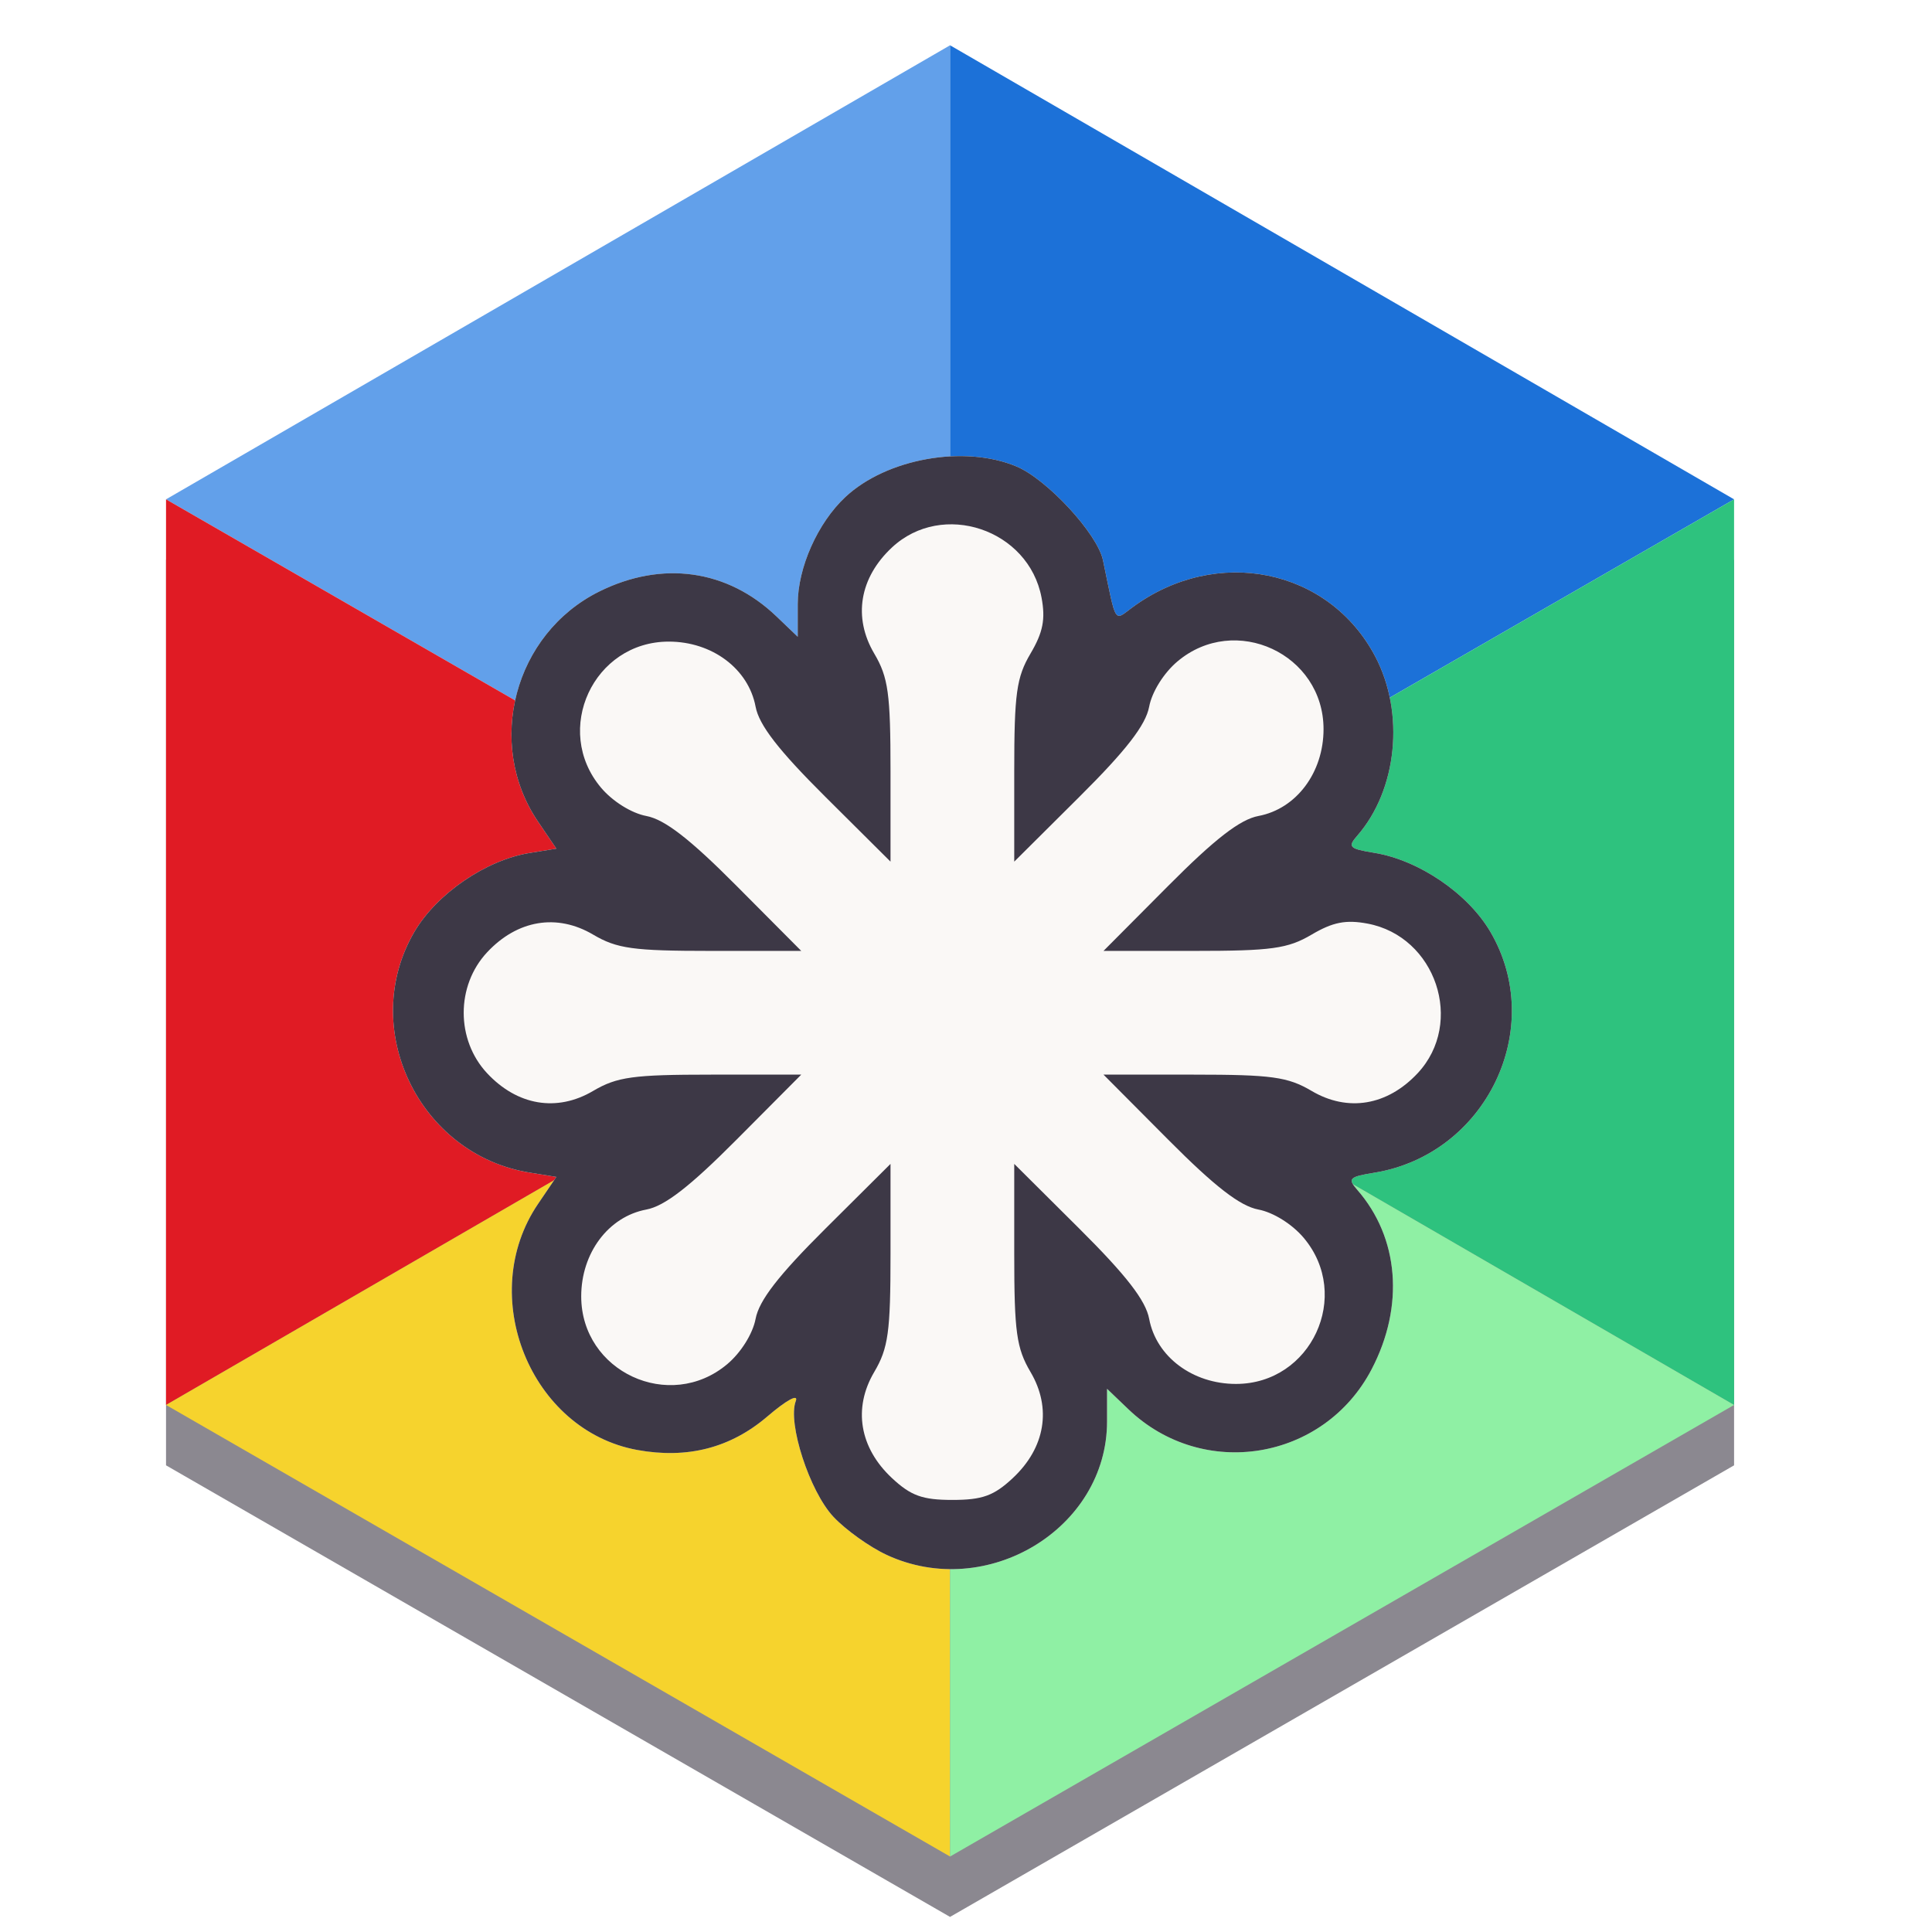
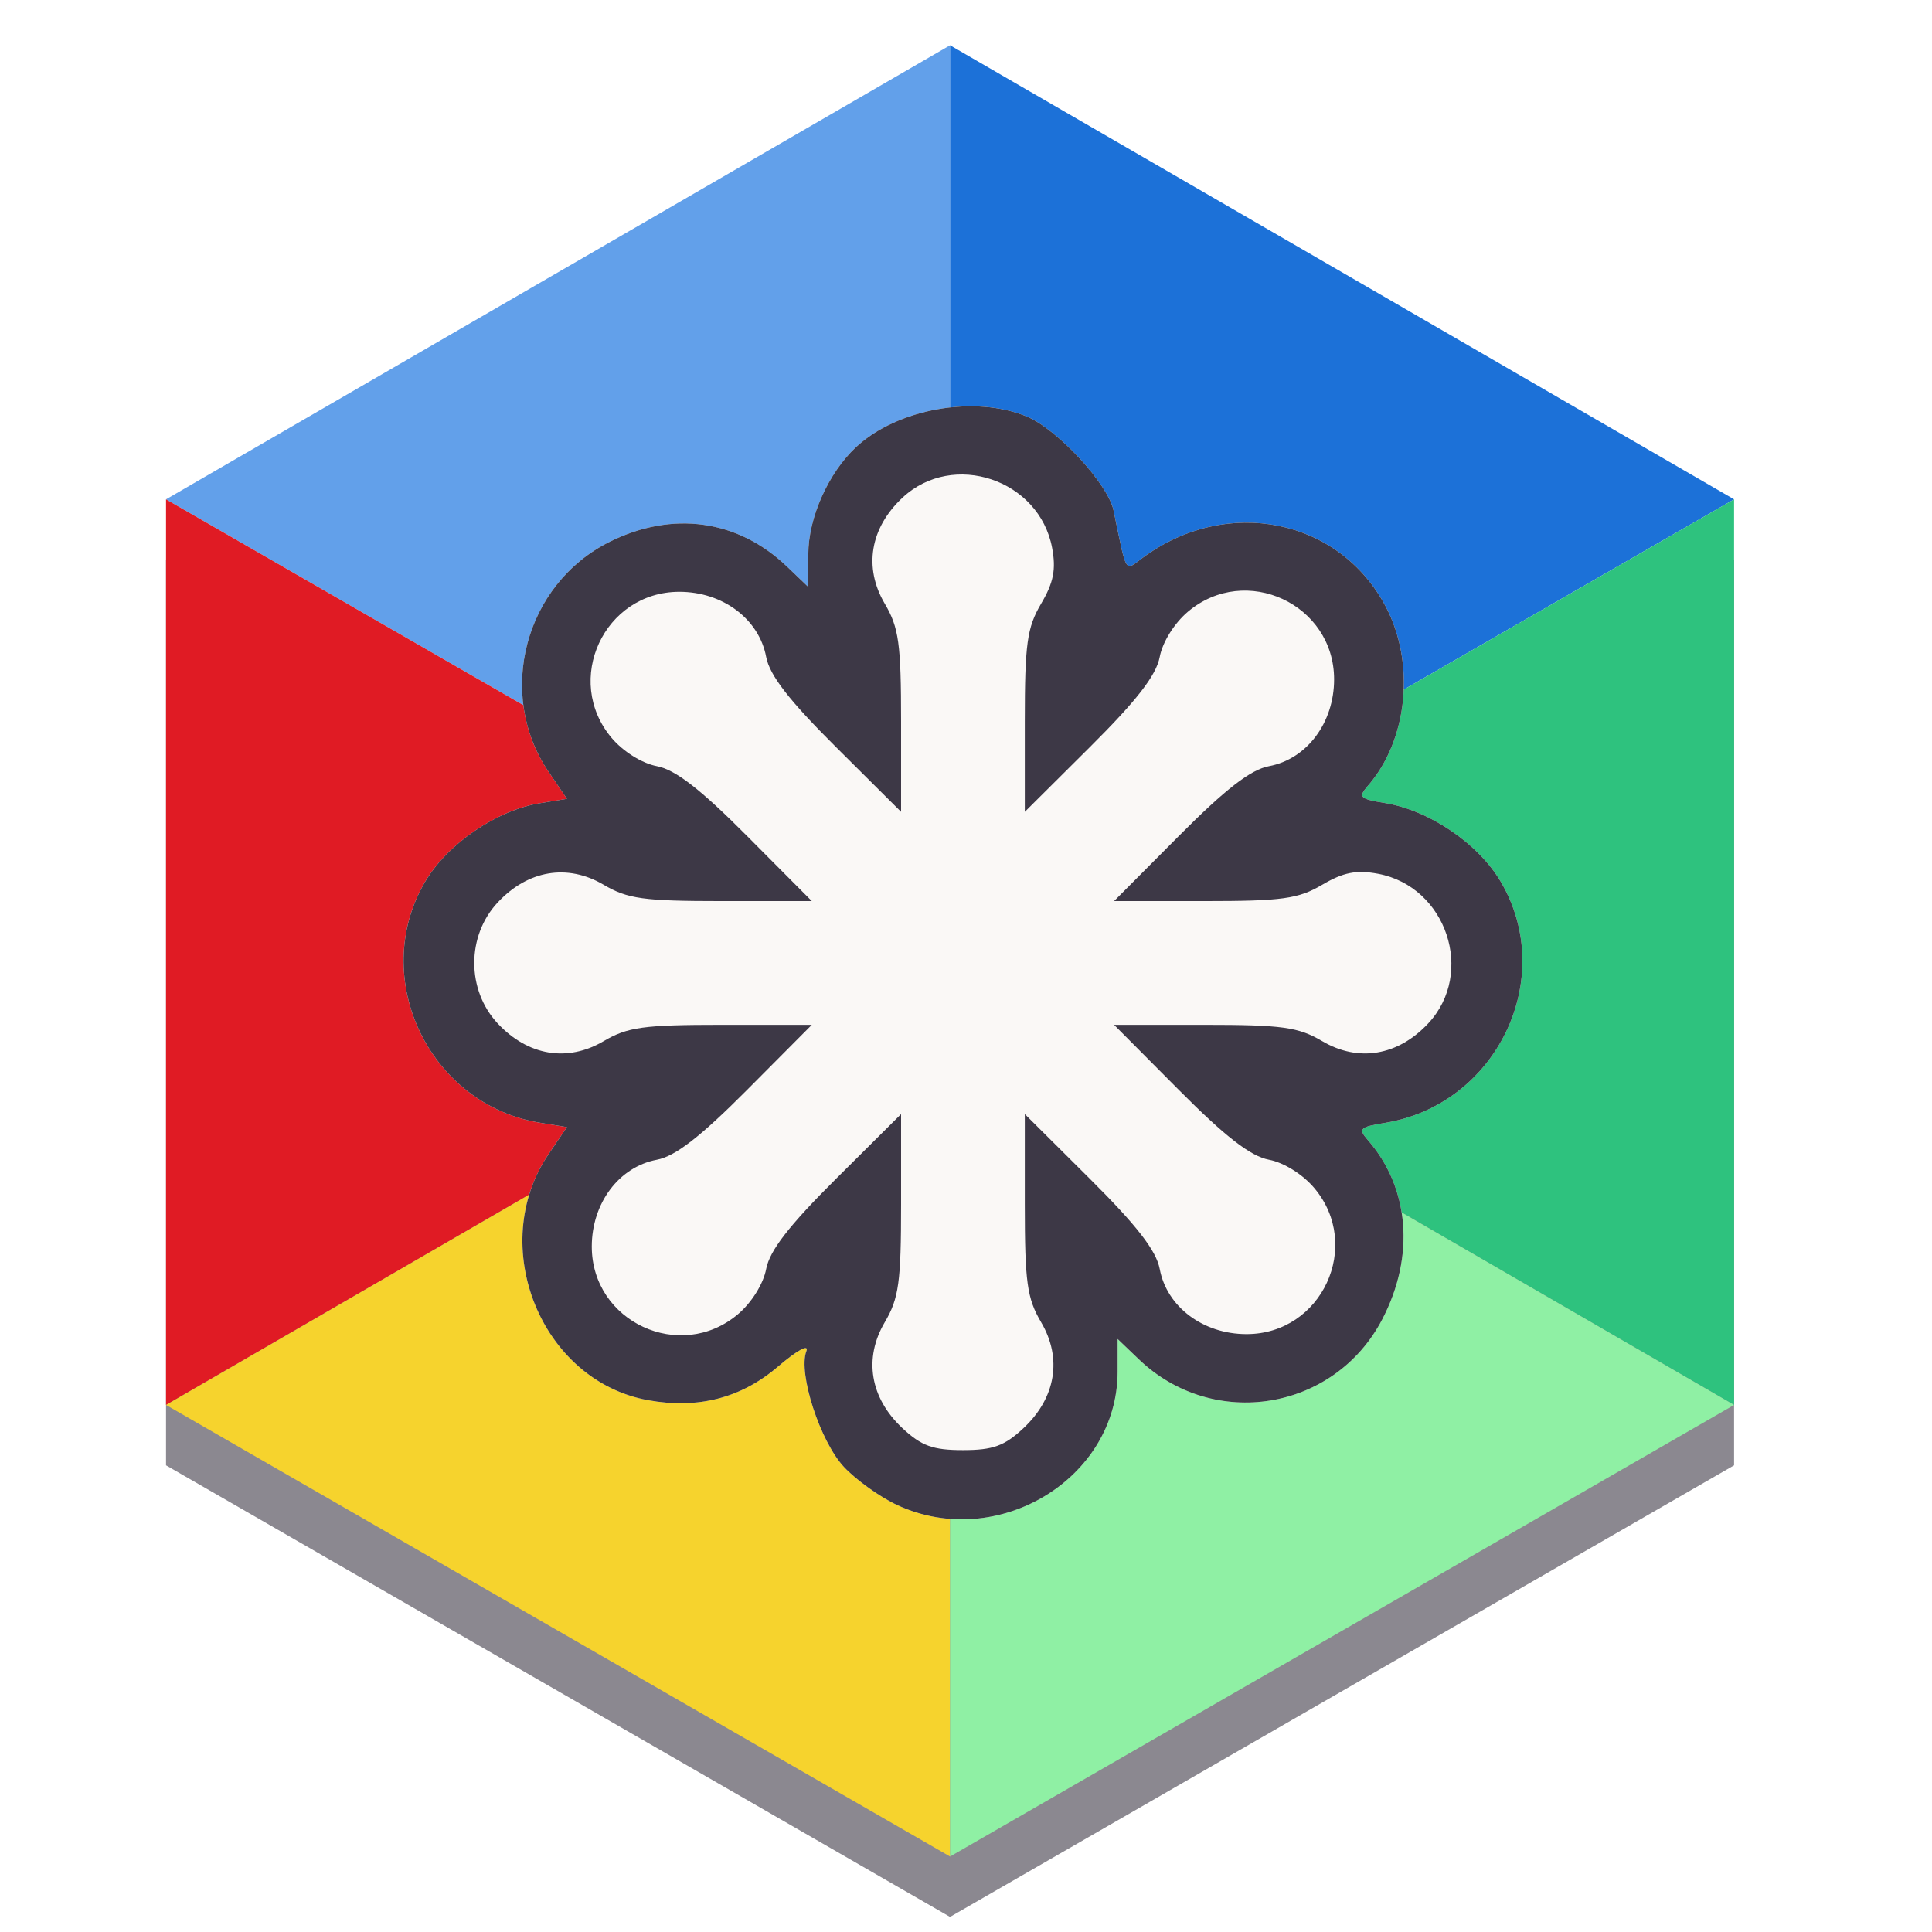
- <svg xmlns="http://www.w3.org/2000/svg" xmlns:xlink="http://www.w3.org/1999/xlink" width="128" height="128" version="1.0" id="svg48">
-   <defs id="defs30">
+ <svg xmlns="http://www.w3.org/2000/svg" xmlns:xlink="http://www.w3.org/1999/xlink" width="128" height="128" version="1.0">
+   <defs>
    <linearGradient id="a">
      <stop id="stop2" offset="0" stop-color="#68676b" />
      <stop id="stop4" offset=".8" stop-color="#424048" />
      <stop id="stop6" offset="1" stop-color="#241f31" />
    </linearGradient>
    <radialGradient id="d" cx="279.422" cy="446.483" r="224" fx="279.422" fy="446.483" gradientTransform="matrix(1.34416,6e-4,-6.2e-4,1.38763,-121.22,-718.103)" gradientUnits="userSpaceOnUse" xlink:href="#a" />
    <linearGradient id="e" x1="43.844" x2="-60" y1="234" y2="234" gradientTransform="matrix(1.0015,0,0,0.99993,72.09,56.015)" gradientUnits="userSpaceOnUse" xlink:href="#b" />
    <linearGradient id="b">
      <stop id="stop11" offset="0" stop-color="#d5d3cf" />
      <stop id="stop13" offset=".038" stop-color="#e3e2df" />
      <stop id="stop15" offset=".077" stop-color="#c0bfbc" />
      <stop id="stop17" offset=".923" stop-color="#c0bfbc" />
      <stop id="stop19" offset=".962" stop-color="#e3e2df" />
      <stop id="stop21" offset="1" stop-color="#d5d3cf" />
    </linearGradient>
    <linearGradient id="linearGradient1007" x1="160.305" x2="161.33" y1="240.139" y2="135.579" gradientTransform="matrix(0.5462523,0,0,0.5462523,-6.094196,-68.41354)" gradientUnits="userSpaceOnUse" xlink:href="#linearGradient1018" />
    <linearGradient id="linearGradient1018">
-       <stop id="stop2-3" offset="0" style="stop-color:#37a6e6" />
-       <stop id="stop4-6" offset="1" style="stop-color:#1a7fd4" />
+       <stop style="stop-color:#37a6e6" id="stop2-3" offset="0" />
+       <stop style="stop-color:#1a7fd4" id="stop4-6" offset="1" />
    </linearGradient>
    <clipPath id="clipPath1082-3" clipPathUnits="userSpaceOnUse">
-       <path d="M 361.938,-212 C 507.235,-212 528,-191.287 528,-46.125 V 70.125 C 528,215.286 507.235,236 361.938,236 H 214.062 C 68.765,236 48,215.286 48,70.125 V -46.125 C 48,-191.287 68.765,-212 214.062,-212 Z" style="fill:#8c59d9" id="path19" />
+       <path d="M 361.938,-212 C 507.235,-212 528,-191.287 528,-46.125 V 70.125 C 528,215.286 507.235,236 361.938,236 H 214.062 C 68.765,236 48,215.286 48,70.125 V -46.125 C 48,-191.287 68.765,-212 214.062,-212 Z" style="fill:#8c59d9" />
    </clipPath>
    <linearGradient id="linearGradient4358" x1="88" x2="488" y1="88" y2="488" gradientUnits="userSpaceOnUse" xlink:href="#linearGradient4360" />
    <linearGradient id="linearGradient4360">
-       <stop id="stop4362" offset="0" style="stop-color:#000000;stop-opacity:0.588" />
-       <stop id="stop4366" offset="1" style="stop-color:#000000;stop-opacity:0.206" />
+       <stop style="stop-color:#000000;stop-opacity:0.588" id="stop4362" offset="0" />
+       <stop style="stop-color:#000000;stop-opacity:0.206" id="stop4366" offset="1" />
    </linearGradient>
-     <filter style="color-interpolation-filters:sRGB" id="filter4380" width="1.106" height="1.088" x="-0.05" y="-0.04">
+     <filter id="filter4380" width="1.106" height="1.088" x="-.05" y="-.04" style="color-interpolation-filters:sRGB">
      <feGaussianBlur id="feGaussianBlur4382" stdDeviation="8.48" />
    </filter>
-     <filter style="color-interpolation-filters:sRGB" id="filter4346" width="1.026" height="1.022" x="-0.01" y="-0.01">
+     <filter id="filter4346" width="1.026" height="1.022" x="-.01" y="-.01" style="color-interpolation-filters:sRGB">
      <feGaussianBlur id="feGaussianBlur4348" stdDeviation="2.12" />
    </filter>
  </defs>
-   <path style="fill:#3d3846;fill-opacity:1;stroke:none;stroke-width:0.512px;stroke-linecap:butt;stroke-linejoin:miter;stroke-opacity:1;opacity:0.6" d="m 11,37.082 v 60 L 62.943,127 114.887,97.082 v -60 L 62.943,67 Z" id="path886" />
-   <g id="g869" transform="translate(0,-128)" />
-   <path style="fill:#62a0ea;fill-opacity:1;stroke:none;stroke-width:0.512px;stroke-linecap:butt;stroke-linejoin:miter;stroke-opacity:1" d="M 11,33.082 62.944,3 V 63 Z" id="path1517" />
-   <path id="path1519" d="M 62.944,63 11,93.082 v -60 z" style="fill:#e01b24;fill-opacity:1;stroke:none;stroke-width:0.512px;stroke-linecap:butt;stroke-linejoin:miter;stroke-opacity:1" />
-   <path style="fill:#f6d32d;fill-opacity:1;stroke:none;stroke-width:0.512px;stroke-linecap:butt;stroke-linejoin:miter;stroke-opacity:1" d="M 11,93.082 62.944,63 V 123 Z" id="path1521" />
-   <g id="g1532" transform="matrix(-0.5123119,0,0,0.5123119,128.9121,-2.654451)">
-     <path style="fill:#1c71d8;fill-opacity:1;stroke:none;stroke-width:1px;stroke-linecap:butt;stroke-linejoin:miter;stroke-opacity:1" d="M 27.376,69.756 128.766,11.037 V 128.153 Z" id="path1523" />
-     <path id="path1525" d="M 128.766,128.153 27.376,186.872 V 69.756 Z" style="fill:#2ec27e;fill-opacity:1;stroke:none;stroke-width:1px;stroke-linecap:butt;stroke-linejoin:miter;stroke-opacity:1" />
-     <path style="fill:#8ff0a4;fill-opacity:1;stroke:none;stroke-width:1px;stroke-linecap:butt;stroke-linejoin:miter;stroke-opacity:1" d="M 27.376,186.872 128.766,128.153 v 117.116 z" id="path1527" />
+   <path d="m 11,37.082 v 60 L 62.943,127 114.887,97.082 v -60 L 62.943,67 Z" style="fill:#3d3846;opacity:0.6" />
+   <path d="M 11,33.082 62.944,3 V 63 Z" style="fill:#62a0ea" />
+   <path style="fill:#e01b24" d="M 62.944,63 11,93.082 v -60 z" />
+   <path d="M 11,93.082 62.944,63 V 123 Z" style="fill:#f6d32d" />
+   <g transform="matrix(-0.5123119,0,0,0.5123119,128.9121,-2.654451)">
+     <path d="M 27.376,69.756 128.766,11.037 V 128.153 Z" style="fill:#1c71d8" />
+     <path style="fill:#2ec27e" d="M 128.766,128.153 27.376,186.872 V 69.756 Z" />
+     <path d="M 27.376,186.872 128.766,128.153 v 117.116 z" style="fill:#8ff0a4" />
  </g>
-   <path id="path1551" d="m 58.743,103.014 c -1.127,-0.522 -2.714,-1.656 -3.525,-2.521 -1.579,-1.681 -3.053,-6.215 -2.495,-7.671 0.193,-0.503 -0.61,-0.067 -1.884,1.023 -2.437,2.085 -5.3,2.823 -8.614,2.22 -7.088,-1.291 -10.696,-10.236 -6.577,-16.305 l 1.212,-1.786 -1.777,-0.288 c -7.344,-1.192 -11.358,-9.583 -7.629,-15.948 1.479,-2.524 4.737,-4.756 7.629,-5.225 l 1.777,-0.288 -1.212,-1.786 c -3.51,-5.172 -1.583,-12.44 4.041,-15.242 4.17,-2.078 8.502,-1.473 11.754,1.642 l 1.409,1.349 v -2.166 c 0,-2.412 1.323,-5.382 3.159,-7.095 2.734,-2.551 7.878,-3.469 11.33,-2.024 2.034,0.851 5.371,4.467 5.734,6.213 0.903,4.341 0.711,4.035 1.956,3.12 5.567,-4.091 12.994,-2.59 16.077,3.249 1.979,3.748 1.468,8.848 -1.191,11.889 -0.645,0.738 -0.524,0.859 1.125,1.127 2.958,0.48 6.207,2.69 7.7,5.237 3.748,6.396 -0.285,14.756 -7.7,15.959 -1.65,0.268 -1.771,0.389 -1.125,1.127 2.775,3.174 3.141,7.714 0.957,11.894 -3.165,6.059 -11.181,7.373 -16.12,2.643 l -1.409,-1.349 v 2.166 c 0,7.093 -7.961,11.912 -14.601,8.838 z" style="fill:#faf8f6;fill-opacity:1;stroke:none;stroke-width:0.512;stroke-opacity:1" />
-   <path style="fill:#3d3846;fill-opacity:1;stroke-width:0.512" d="m 58.743,103.014 c -1.127,-0.522 -2.714,-1.656 -3.525,-2.521 -1.579,-1.681 -3.053,-6.215 -2.495,-7.671 0.193,-0.503 -0.61,-0.067 -1.884,1.023 -2.437,2.085 -5.3,2.823 -8.614,2.22 -7.088,-1.291 -10.696,-10.236 -6.577,-16.305 l 1.212,-1.786 -1.777,-0.288 c -7.344,-1.192 -11.358,-9.583 -7.629,-15.948 1.479,-2.524 4.737,-4.756 7.629,-5.225 l 1.777,-0.288 -1.212,-1.786 c -3.51,-5.172 -1.583,-12.44 4.041,-15.242 4.17,-2.078 8.502,-1.473 11.754,1.642 l 1.409,1.349 v -2.166 c 0,-2.412 1.323,-5.382 3.159,-7.095 2.734,-2.551 7.878,-3.469 11.33,-2.024 2.034,0.851 5.371,4.467 5.734,6.213 0.903,4.341 0.711,4.035 1.956,3.12 5.567,-4.091 12.994,-2.59 16.077,3.249 1.979,3.748 1.468,8.848 -1.191,11.889 -0.645,0.738 -0.524,0.859 1.125,1.127 2.958,0.48 6.207,2.69 7.7,5.237 3.748,6.396 -0.285,14.756 -7.7,15.959 -1.65,0.268 -1.771,0.389 -1.125,1.127 2.775,3.174 3.141,7.714 0.957,11.894 -3.165,6.059 -11.181,7.373 -16.12,2.643 l -1.409,-1.349 v 2.166 c 0,7.093 -7.961,11.912 -14.601,8.838 z m 8.359,-5.089 c 2.149,-2.007 2.587,-4.63 1.174,-7.025 -0.932,-1.58 -1.08,-2.649 -1.08,-7.81 v -5.979 l 4.311,4.289 c 3.111,3.095 4.4,4.759 4.628,5.977 0.471,2.509 2.876,4.312 5.752,4.312 4.988,0 7.705,-5.856 4.489,-9.677 -0.763,-0.907 -2.017,-1.691 -3,-1.876 -1.218,-0.229 -2.883,-1.517 -5.977,-4.628 l -4.289,-4.311 h 5.979 c 5.161,0 6.23,0.148 7.81,1.08 2.395,1.413 5.018,0.975 7.025,-1.174 3.125,-3.346 1.21,-9.062 -3.322,-9.912 -1.433,-0.269 -2.302,-0.098 -3.703,0.729 -1.58,0.932 -2.649,1.08 -7.81,1.08 h -5.979 l 4.289,-4.311 c 3.095,-3.111 4.759,-4.4 5.977,-4.628 2.509,-0.471 4.312,-2.876 4.312,-5.752 0,-4.988 -5.856,-7.705 -9.677,-4.489 -0.907,0.763 -1.691,2.017 -1.876,3 -0.229,1.218 -1.517,2.883 -4.628,5.977 l -4.311,4.289 v -5.979 c 0,-5.161 0.148,-6.23 1.08,-7.81 0.827,-1.401 0.998,-2.27 0.729,-3.703 -0.85,-4.531 -6.566,-6.447 -9.912,-3.322 -2.149,2.007 -2.587,4.63 -1.174,7.025 0.932,1.58 1.08,2.649 1.08,7.81 v 5.979 l -4.311,-4.289 c -3.111,-3.095 -4.4,-4.759 -4.628,-5.977 -0.471,-2.509 -2.876,-4.312 -5.752,-4.312 -4.988,0 -7.705,5.856 -4.489,9.677 0.763,0.907 2.017,1.691 3,1.876 1.218,0.229 2.883,1.517 5.977,4.628 l 4.289,4.311 h -5.979 c -5.161,0 -6.23,-0.148 -7.81,-1.08 -2.395,-1.413 -5.018,-0.975 -7.025,1.174 -2.066,2.212 -2.066,5.797 0,8.009 2.007,2.149 4.63,2.587 7.025,1.174 1.58,-0.932 2.649,-1.08 7.81,-1.08 h 5.979 l -4.289,4.311 c -3.095,3.111 -4.759,4.4 -5.977,4.628 -2.509,0.471 -4.312,2.876 -4.312,5.752 0,4.988 5.856,7.705 9.677,4.489 0.907,-0.763 1.691,-2.017 1.876,-3 0.229,-1.218 1.517,-2.883 4.628,-5.977 l 4.311,-4.289 v 5.979 c 0,5.161 -0.148,6.23 -1.08,7.81 -1.413,2.395 -0.975,5.018 1.174,7.025 1.256,1.173 2.019,1.449 4.005,1.449 1.986,0 2.749,-0.276 4.005,-1.449 z" id="path1534" />
-   <g transform="matrix(-0.5123119,0,0,0.5123119,128.9121,-2.654451)" id="g2416" />
-   <g transform="matrix(-0.5123119,0,0,0.5123119,128.9121,-2.654451)" id="g2468" />
-   <g transform="matrix(-0.5123119,0,0,0.5123119,128.9121,-2.654451)" id="g896" />
+   <path style="fill:#faf8f6" d="m 59.443,99.714 c -1.127,-0.522 -2.714,-1.656 -3.525,-2.521 -1.579,-1.681 -3.053,-6.215 -2.495,-7.671 0.193,-0.503 -0.61,-0.067 -1.884,1.023 -2.437,2.085 -5.3,2.823 -8.614,2.22 -7.088,-1.291 -10.696,-10.236 -6.577,-16.305 l 1.212,-1.786 -1.777,-0.288 c -7.344,-1.192 -11.358,-9.583 -7.629,-15.948 1.479,-2.524 4.737,-4.756 7.629,-5.225 l 1.777,-0.288 -1.212,-1.786 c -3.51,-5.172 -1.583,-12.44 4.041,-15.242 4.17,-2.078 8.502,-1.473 11.754,1.642 l 1.409,1.349 v -2.166 c 0,-2.412 1.323,-5.382 3.159,-7.095 2.734,-2.551 7.878,-3.469 11.33,-2.024 2.034,0.851 5.371,4.467 5.734,6.213 0.903,4.341 0.711,4.035 1.956,3.12 5.567,-4.091 12.994,-2.59 16.077,3.249 1.979,3.748 1.468,8.848 -1.191,11.889 -0.645,0.738 -0.524,0.859 1.125,1.127 2.958,0.48 6.207,2.69 7.7,5.237 3.748,6.396 -0.285,14.756 -7.7,15.959 -1.65,0.268 -1.771,0.389 -1.125,1.127 2.775,3.174 3.141,7.714 0.957,11.894 -3.165,6.059 -11.181,7.373 -16.12,2.643 l -1.409,-1.349 v 2.166 c 0,7.093 -7.961,11.912 -14.601,8.838 z" />
+   <path d="m 59.443,99.714 c -1.127,-0.522 -2.714,-1.656 -3.525,-2.521 -1.579,-1.681 -3.053,-6.215 -2.495,-7.671 0.193,-0.503 -0.61,-0.067 -1.884,1.023 -2.437,2.085 -5.3,2.823 -8.614,2.22 -7.088,-1.291 -10.696,-10.236 -6.577,-16.305 l 1.212,-1.786 -1.777,-0.288 c -7.344,-1.192 -11.358,-9.583 -7.629,-15.948 1.479,-2.524 4.737,-4.756 7.629,-5.225 l 1.777,-0.288 -1.212,-1.786 c -3.51,-5.172 -1.583,-12.44 4.041,-15.242 4.17,-2.078 8.502,-1.473 11.754,1.642 l 1.409,1.349 v -2.166 c 0,-2.412 1.323,-5.382 3.159,-7.095 2.734,-2.551 7.878,-3.469 11.33,-2.024 2.034,0.851 5.371,4.467 5.734,6.213 0.903,4.341 0.711,4.035 1.956,3.12 5.567,-4.091 12.994,-2.59 16.077,3.249 1.979,3.748 1.468,8.848 -1.191,11.889 -0.645,0.738 -0.524,0.859 1.125,1.127 2.958,0.48 6.207,2.69 7.7,5.237 3.748,6.396 -0.285,14.756 -7.7,15.959 -1.65,0.268 -1.771,0.389 -1.125,1.127 2.775,3.174 3.141,7.714 0.957,11.894 -3.165,6.059 -11.181,7.373 -16.12,2.643 l -1.409,-1.349 v 2.166 c 0,7.093 -7.961,11.912 -14.601,8.838 z m 8.359,-5.089 c 2.149,-2.007 2.587,-4.63 1.174,-7.025 -0.932,-1.58 -1.08,-2.649 -1.08,-7.81 v -5.979 l 4.311,4.289 c 3.111,3.095 4.4,4.759 4.628,5.977 0.471,2.509 2.876,4.312 5.752,4.312 4.988,0 7.705,-5.856 4.489,-9.677 -0.763,-0.907 -2.017,-1.691 -3,-1.876 -1.218,-0.229 -2.883,-1.517 -5.977,-4.628 l -4.289,-4.311 h 5.979 c 5.161,0 6.23,0.148 7.81,1.08 2.395,1.413 5.018,0.975 7.025,-1.174 3.125,-3.346 1.21,-9.062 -3.322,-9.912 -1.433,-0.269 -2.302,-0.098 -3.703,0.729 -1.58,0.932 -2.649,1.08 -7.81,1.08 h -5.979 l 4.289,-4.311 c 3.095,-3.111 4.759,-4.4 5.977,-4.628 2.509,-0.471 4.312,-2.876 4.312,-5.752 0,-4.988 -5.856,-7.705 -9.677,-4.489 -0.907,0.763 -1.691,2.017 -1.876,3 -0.229,1.218 -1.517,2.883 -4.628,5.977 l -4.311,4.289 v -5.979 c 0,-5.161 0.148,-6.23 1.08,-7.81 0.827,-1.401 0.998,-2.27 0.729,-3.703 -0.85,-4.531 -6.566,-6.447 -9.912,-3.322 -2.149,2.007 -2.587,4.63 -1.174,7.025 0.932,1.58 1.08,2.649 1.08,7.81 v 5.979 l -4.311,-4.289 c -3.111,-3.095 -4.4,-4.759 -4.628,-5.977 -0.471,-2.509 -2.876,-4.312 -5.752,-4.312 -4.988,0 -7.705,5.856 -4.489,9.677 0.763,0.907 2.017,1.691 3,1.876 1.218,0.229 2.883,1.517 5.977,4.628 l 4.289,4.311 H 47.806 c -5.161,0 -6.23,-0.148 -7.81,-1.08 -2.395,-1.413 -5.018,-0.975 -7.025,1.174 -2.066,2.212 -2.066,5.797 0,8.009 2.007,2.149 4.63,2.587 7.025,1.174 1.58,-0.932 2.649,-1.08 7.81,-1.08 h 5.979 l -4.289,4.311 c -3.095,3.111 -4.759,4.4 -5.977,4.628 -2.509,0.471 -4.312,2.876 -4.312,5.752 0,4.988 5.856,7.705 9.677,4.489 0.907,-0.763 1.691,-2.017 1.876,-3 0.229,-1.218 1.517,-2.883 4.628,-5.977 l 4.311,-4.289 v 5.979 c 0,5.161 -0.148,6.23 -1.08,7.81 -1.413,2.395 -0.975,5.018 1.174,7.025 1.256,1.173 2.019,1.449 4.005,1.449 1.986,0 2.749,-0.276 4.005,-1.449 z" style="fill:#3d3846" />
</svg>
